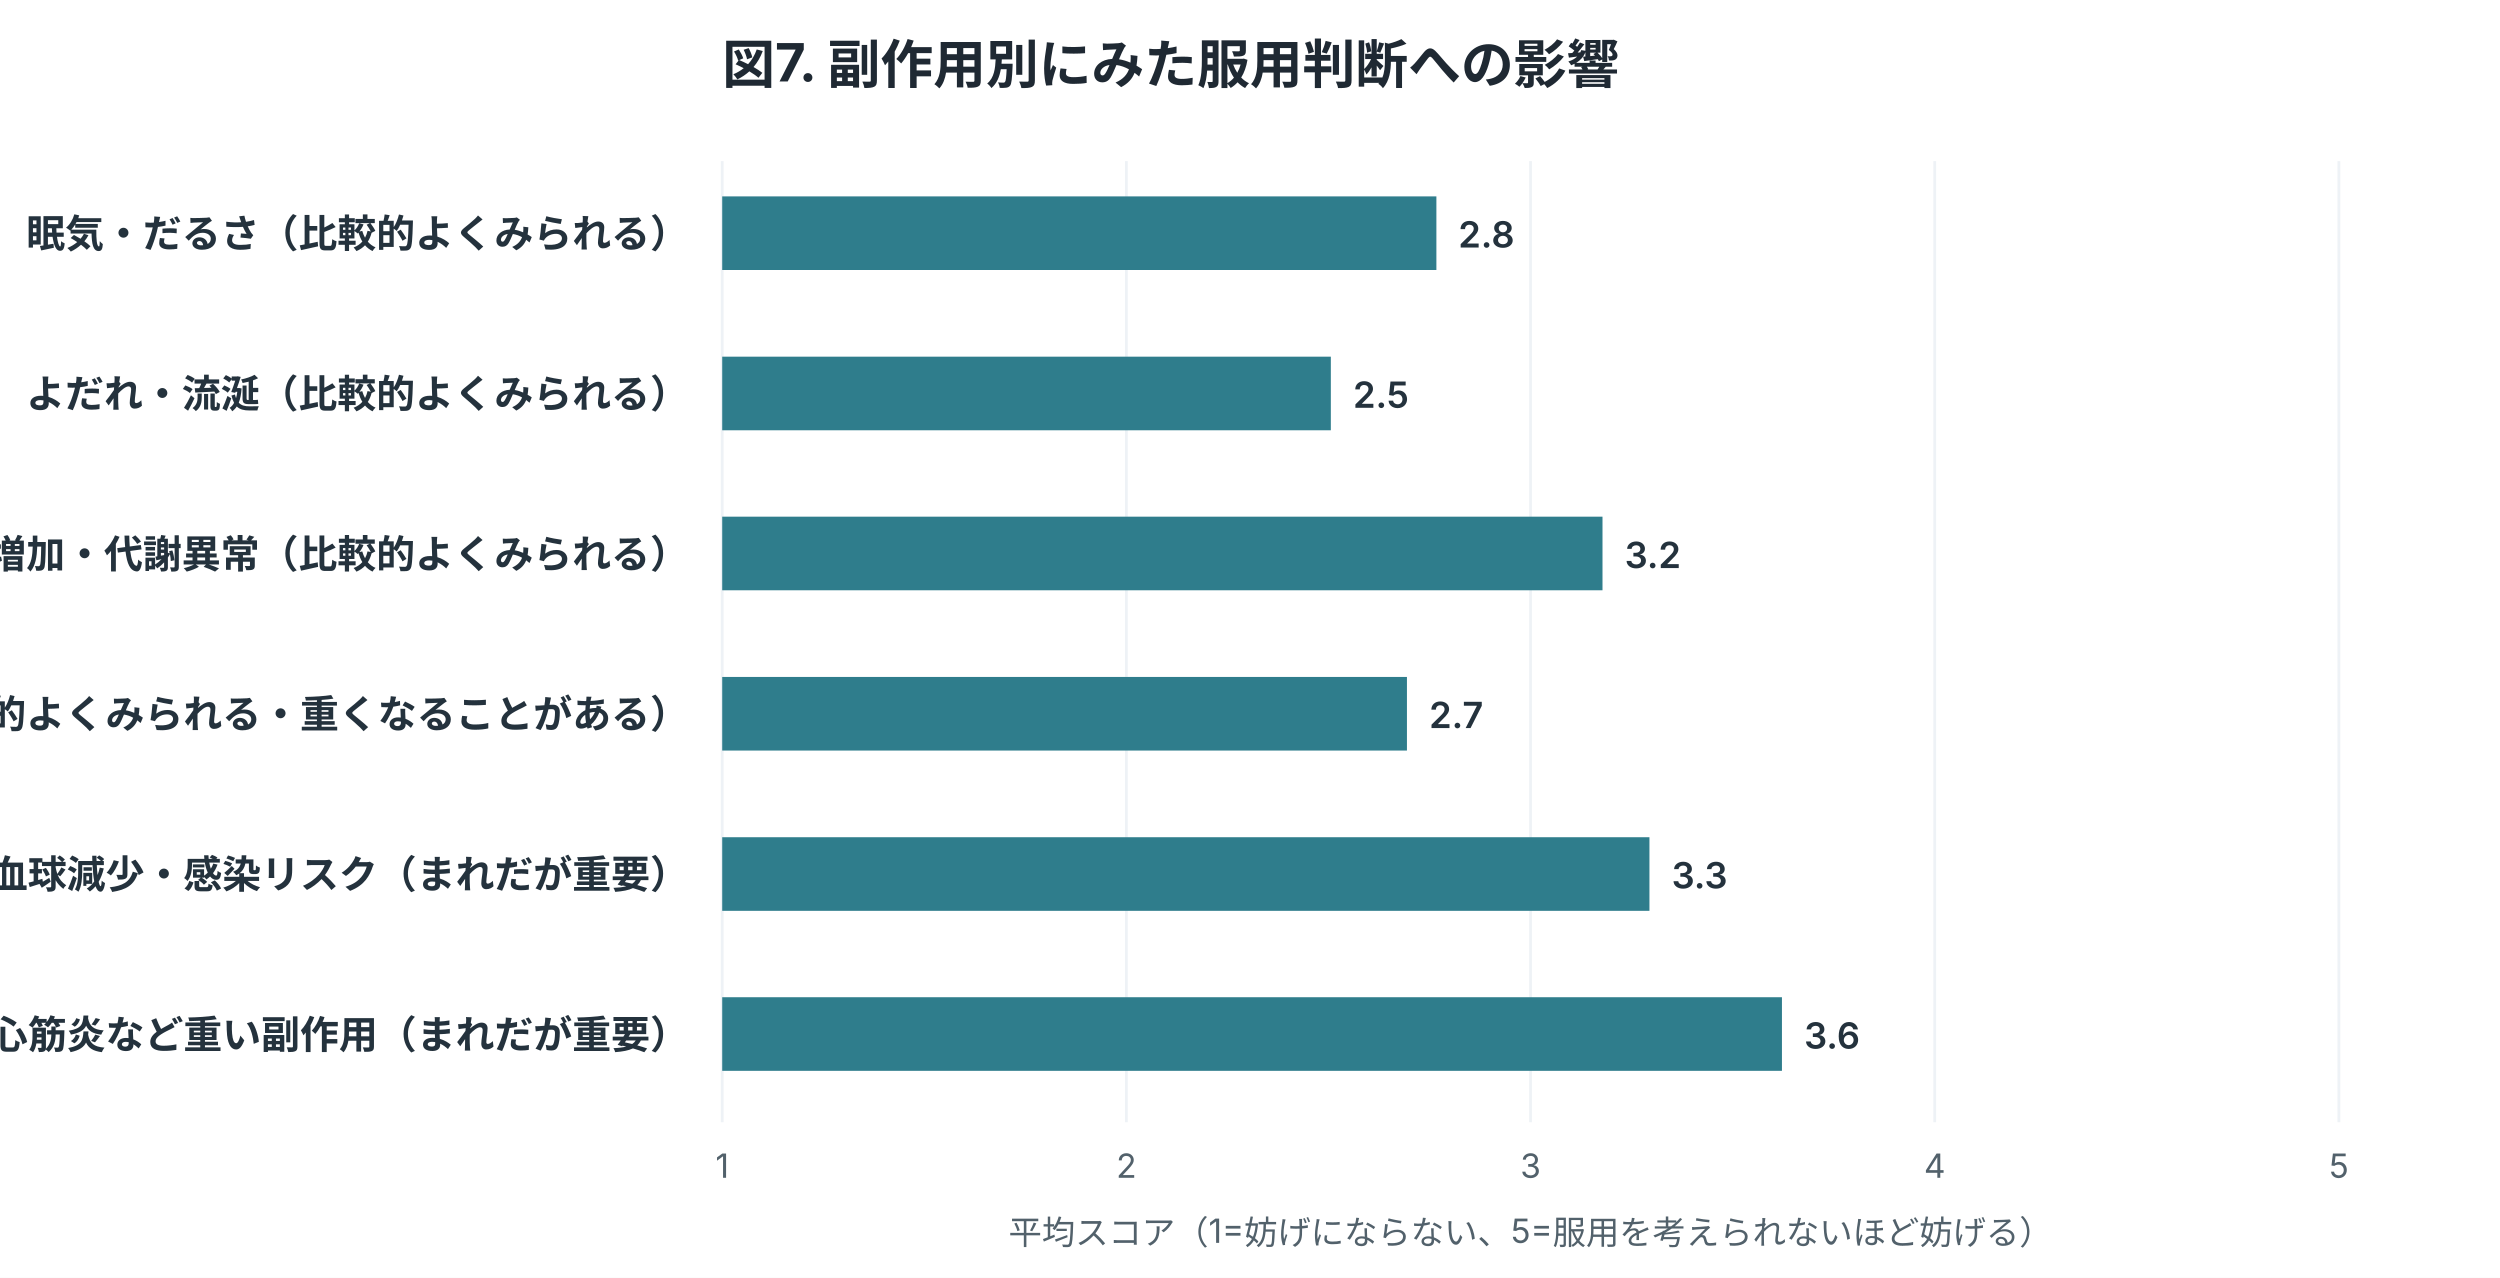
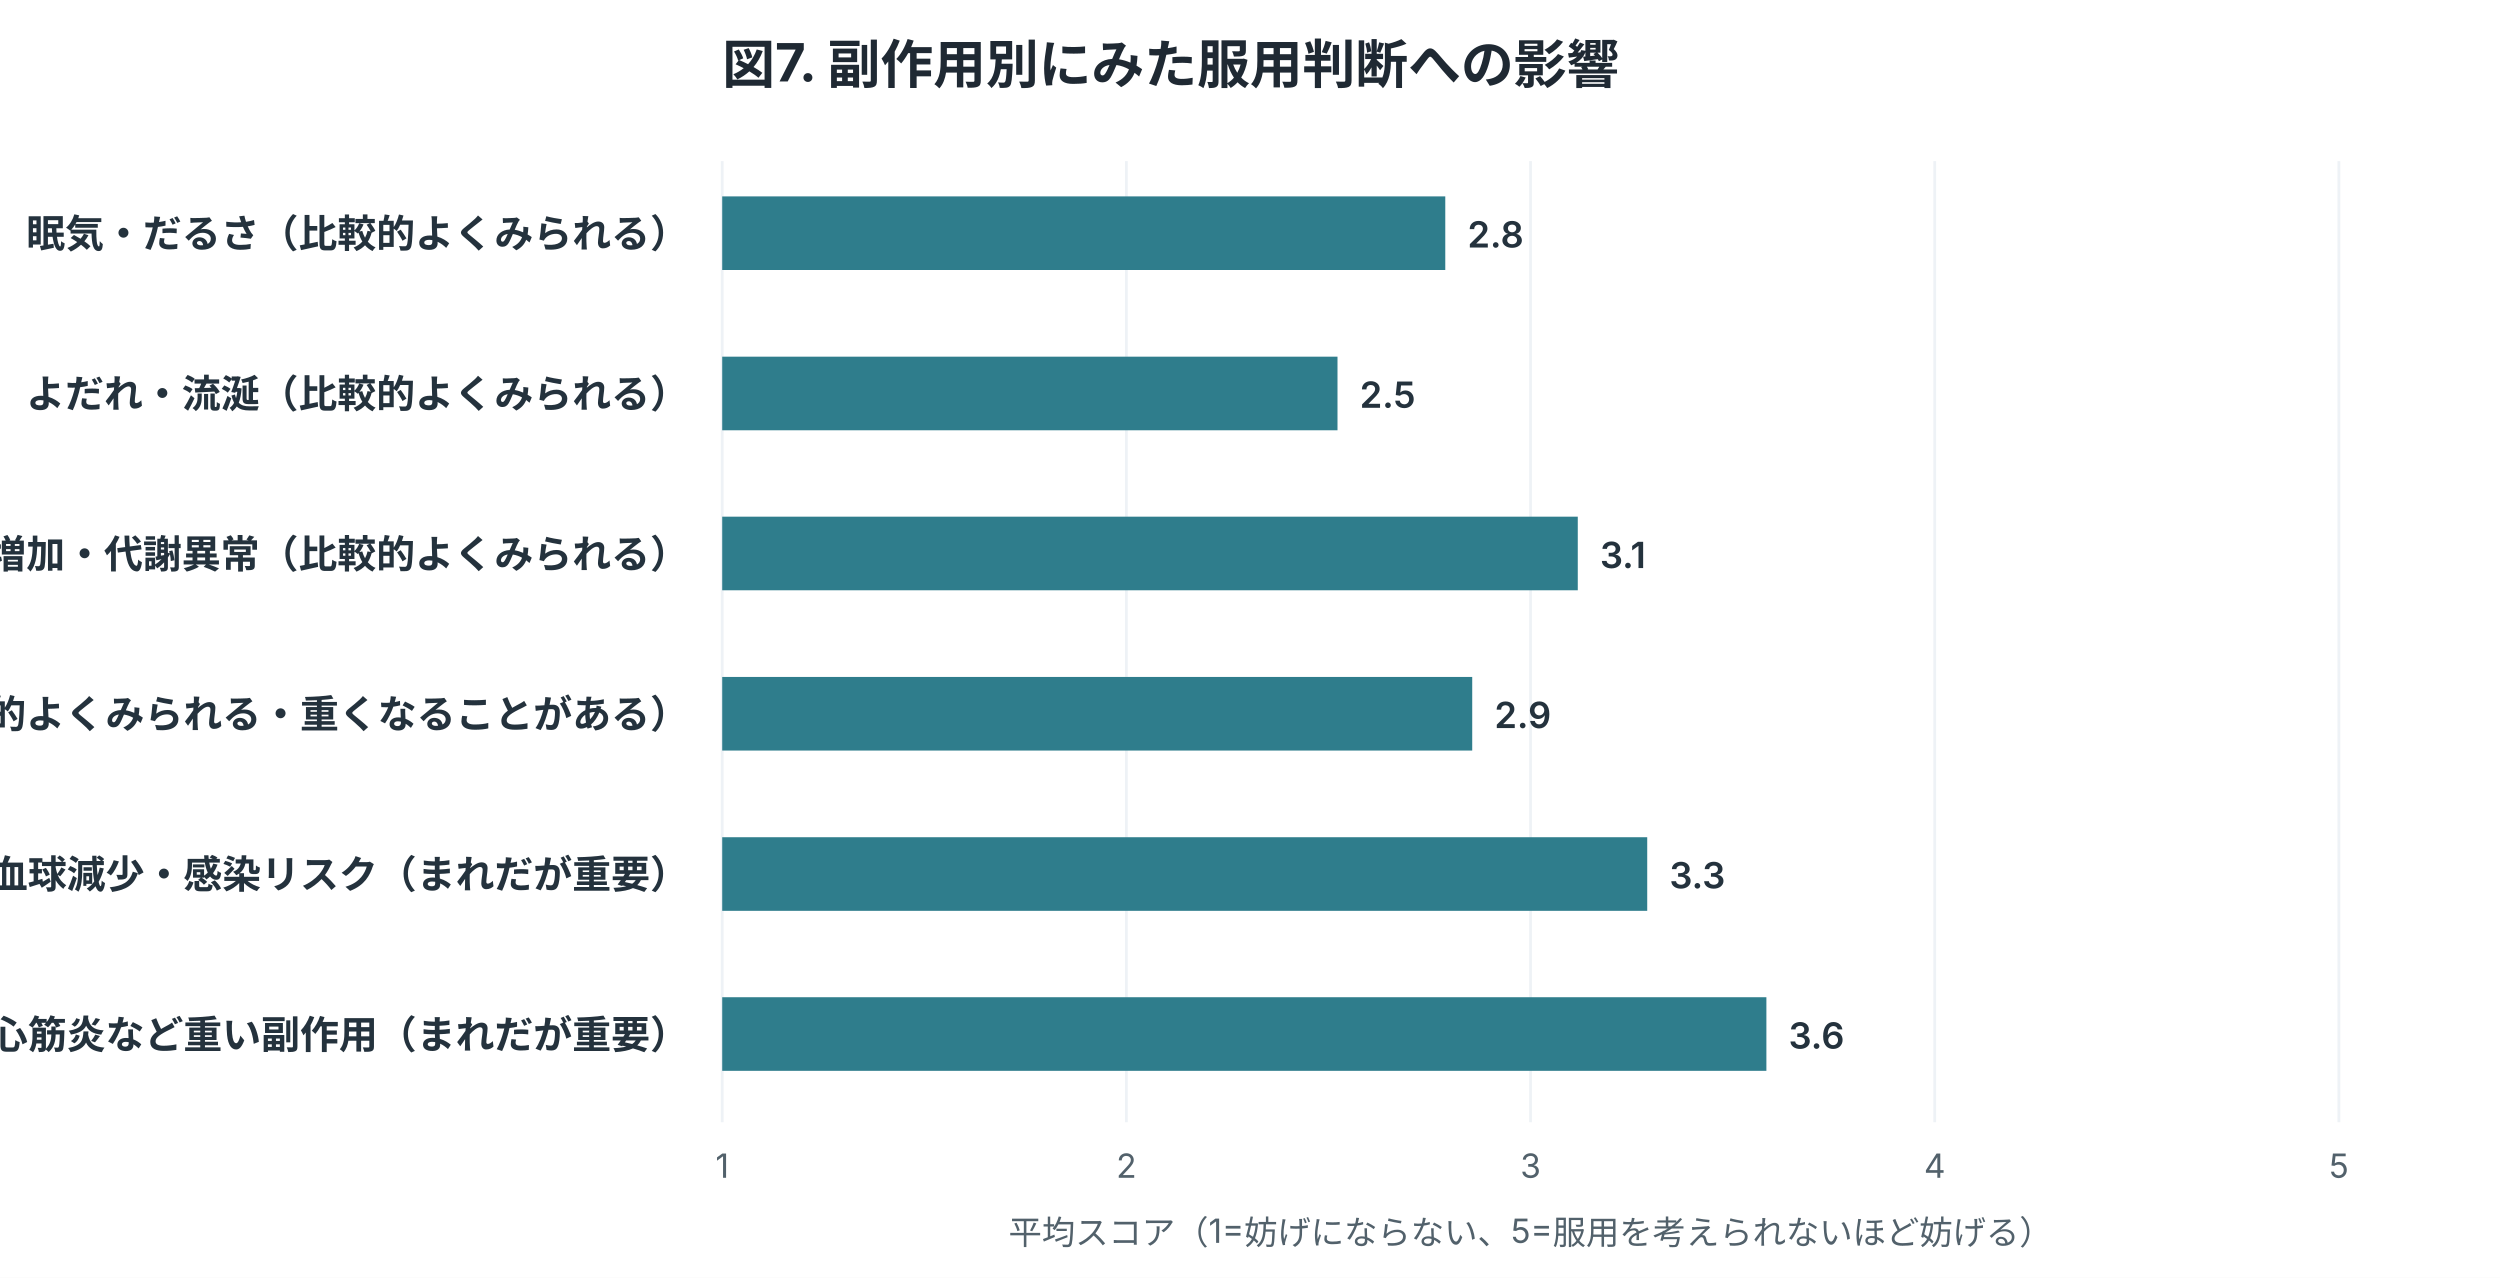
<svg xmlns="http://www.w3.org/2000/svg" width="900" height="460" viewBox="0 0 900 460" role="img">
  <style>
.title{font:700 19px -apple-system,BlinkMacSystemFont,"Segoe UI",sans-serif;fill:#1f2933}
.label{font:600 14px -apple-system,BlinkMacSystemFont,"Segoe UI",sans-serif;fill:#24323d}
.num{font:600 13px -apple-system,BlinkMacSystemFont,"Segoe UI",sans-serif;fill:#24323d}
.axis,.legend,.note{font:12px -apple-system,BlinkMacSystemFont,"Segoe UI",sans-serif;fill:#52616b}
.inside{font:700 13px -apple-system,BlinkMacSystemFont,"Segoe UI",sans-serif;fill:white}
.big{font:700 34px -apple-system,BlinkMacSystemFont,"Segoe UI",sans-serif;fill:#1f2933}
</style>
  <rect width="100%" height="100%" fill="white" />
  <text x="260" y="30" class="title">図7. 副作用別にみた服用判断への影響</text>
  <line x1="260.0" y1="58" x2="260.0" y2="404" stroke="#eef2f6" />
  <text x="260.0" y="424" text-anchor="middle" class="axis">1</text>
  <line x1="405.5" y1="58" x2="405.5" y2="404" stroke="#eef2f6" />
  <text x="405.5" y="424" text-anchor="middle" class="axis">2</text>
  <line x1="551.0" y1="58" x2="551.0" y2="404" stroke="#eef2f6" />
  <text x="551.0" y="424" text-anchor="middle" class="axis">3</text>
  <line x1="696.5" y1="58" x2="696.5" y2="404" stroke="#eef2f6" />
  <text x="696.5" y="424" text-anchor="middle" class="axis">4</text>
  <line x1="842.0" y1="58" x2="842.0" y2="404" stroke="#eef2f6" />
  <text x="842.0" y="424" text-anchor="middle" class="axis">5</text>
  <text x="248" y="89.1" text-anchor="end" class="label">眠気・だるさ（比較的よくみられる）</text>
-   <rect x="260" y="70.7" width="257.1" height="26.5" fill="#2f7d8c" />
-   <text x="525.0" y="89.1" class="num">2.8</text>
+   <rect x="260" y="70.7" width="260.3" height="26.5" fill="#2f7d8c" />
+   <text x="528.3" y="89.1" class="num">2.8</text>
  <text x="248" y="146.8" text-anchor="end" class="label">よだれ・流涎（比較的よくみられる）</text>
-   <rect x="260" y="128.4" width="219.1" height="26.5" fill="#2f7d8c" />
-   <text x="487.1" y="146.8" class="num">2.5</text>
+   <rect x="260" y="128.4" width="221.5" height="26.5" fill="#2f7d8c" />
+   <text x="489.5" y="146.8" class="num">2.5</text>
  <text x="248" y="204.5" text-anchor="end" class="label">体重増加・代謝異常（比較的よくみられる）</text>
-   <rect x="260" y="186.0" width="316.9" height="26.5" fill="#2f7d8c" />
-   <text x="584.9" y="204.5" class="num">3.2</text>
+   <rect x="260" y="186.0" width="308.0" height="26.5" fill="#2f7d8c" />
+   <text x="576.0" y="204.5" class="num">3.1</text>
  <text x="248" y="262.1" text-anchor="end" class="label">便秘（比較的よくみられる・重くなることがある）</text>
-   <rect x="260" y="243.7" width="246.5" height="26.5" fill="#2f7d8c" />
-   <text x="514.5" y="262.1" class="num">2.7</text>
+   <rect x="260" y="243.7" width="270.0" height="26.5" fill="#2f7d8c" />
+   <text x="538.0" y="262.1" class="num">2.9</text>
  <text x="248" y="319.8" text-anchor="end" class="label">白血球減少・感染リスク（まれだが重要）</text>
-   <rect x="260" y="301.4" width="333.8" height="26.5" fill="#2f7d8c" />
-   <text x="601.8" y="319.8" class="num">3.3</text>
+   <rect x="260" y="301.4" width="333.0" height="26.5" fill="#2f7d8c" />
+   <text x="601.0" y="319.8" class="num">3.3</text>
  <text x="248" y="377.5" text-anchor="end" class="label">心筋炎など重い副作用（まれだが重要）</text>
-   <rect x="260" y="359.0" width="381.5" height="26.5" fill="#2f7d8c" />
-   <text x="649.5" y="377.5" class="num">3.6</text>
+   <rect x="260" y="359.0" width="375.9" height="26.5" fill="#2f7d8c" />
+   <text x="643.9" y="377.5" class="num">3.6</text>
  <text x="551.0" y="448" text-anchor="middle" class="axis">平均スコア（1=妨げにならない、5=服用を考えられないほど妨げる）</text>
</svg>
